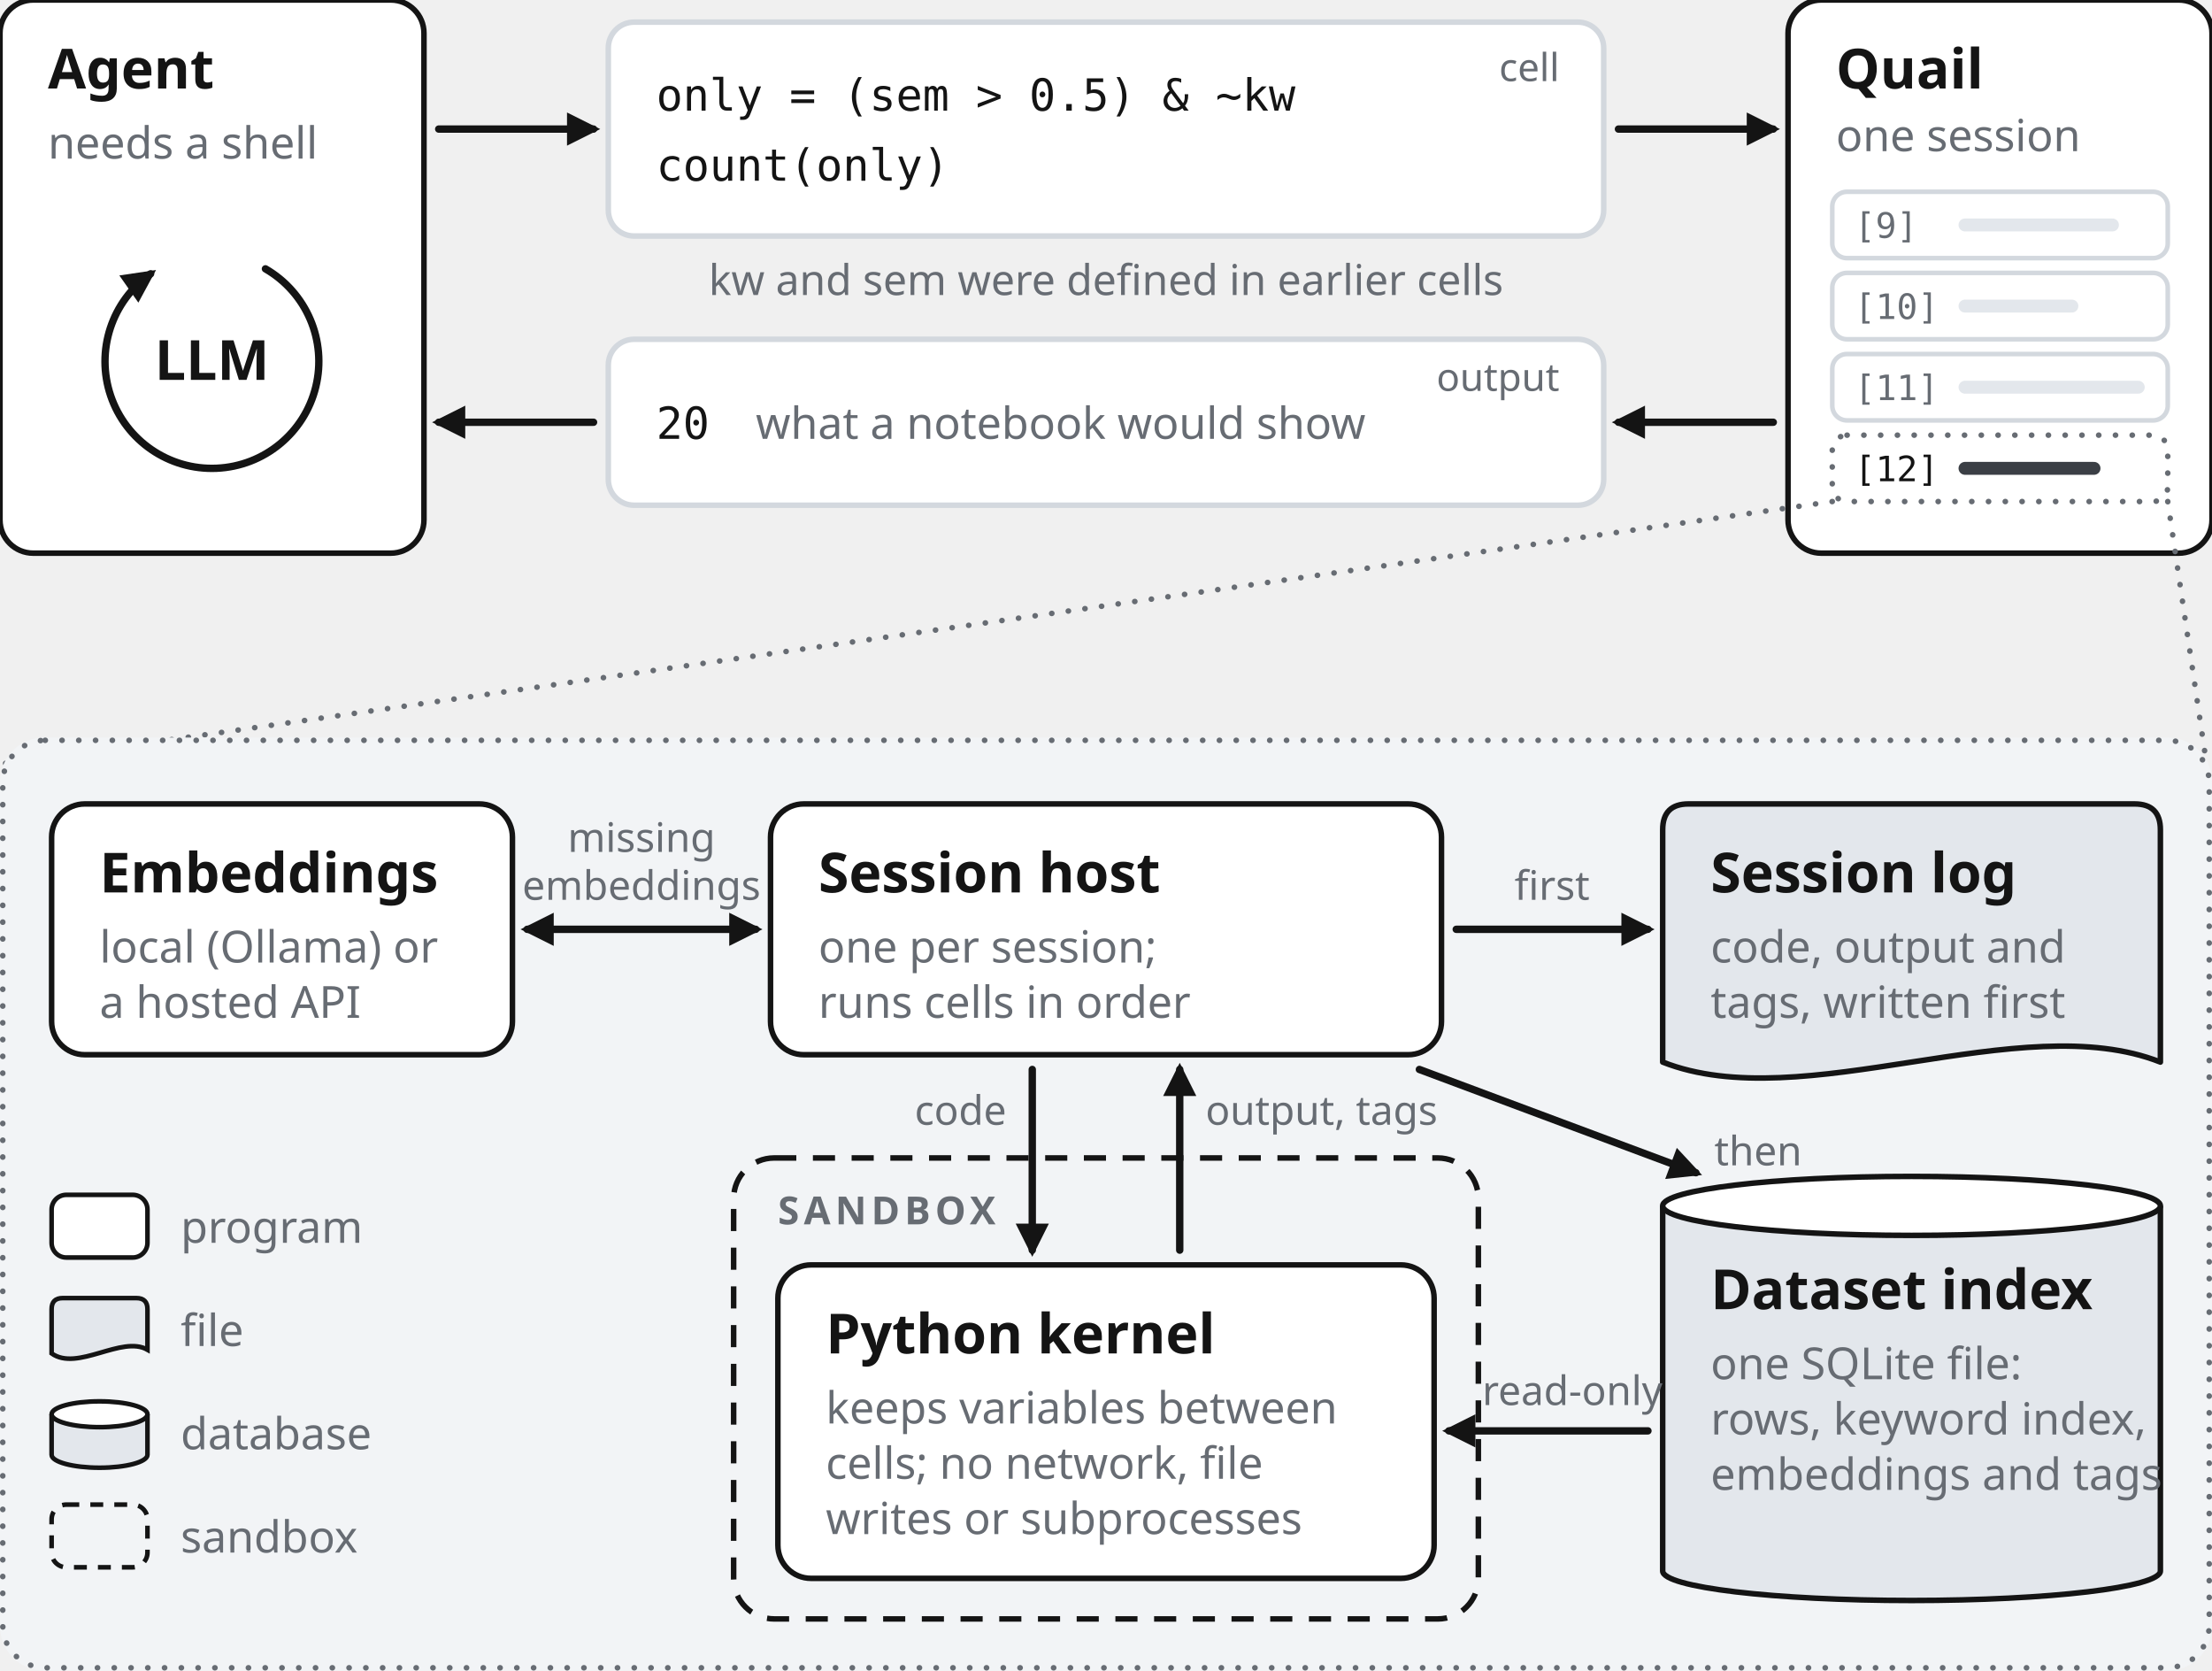
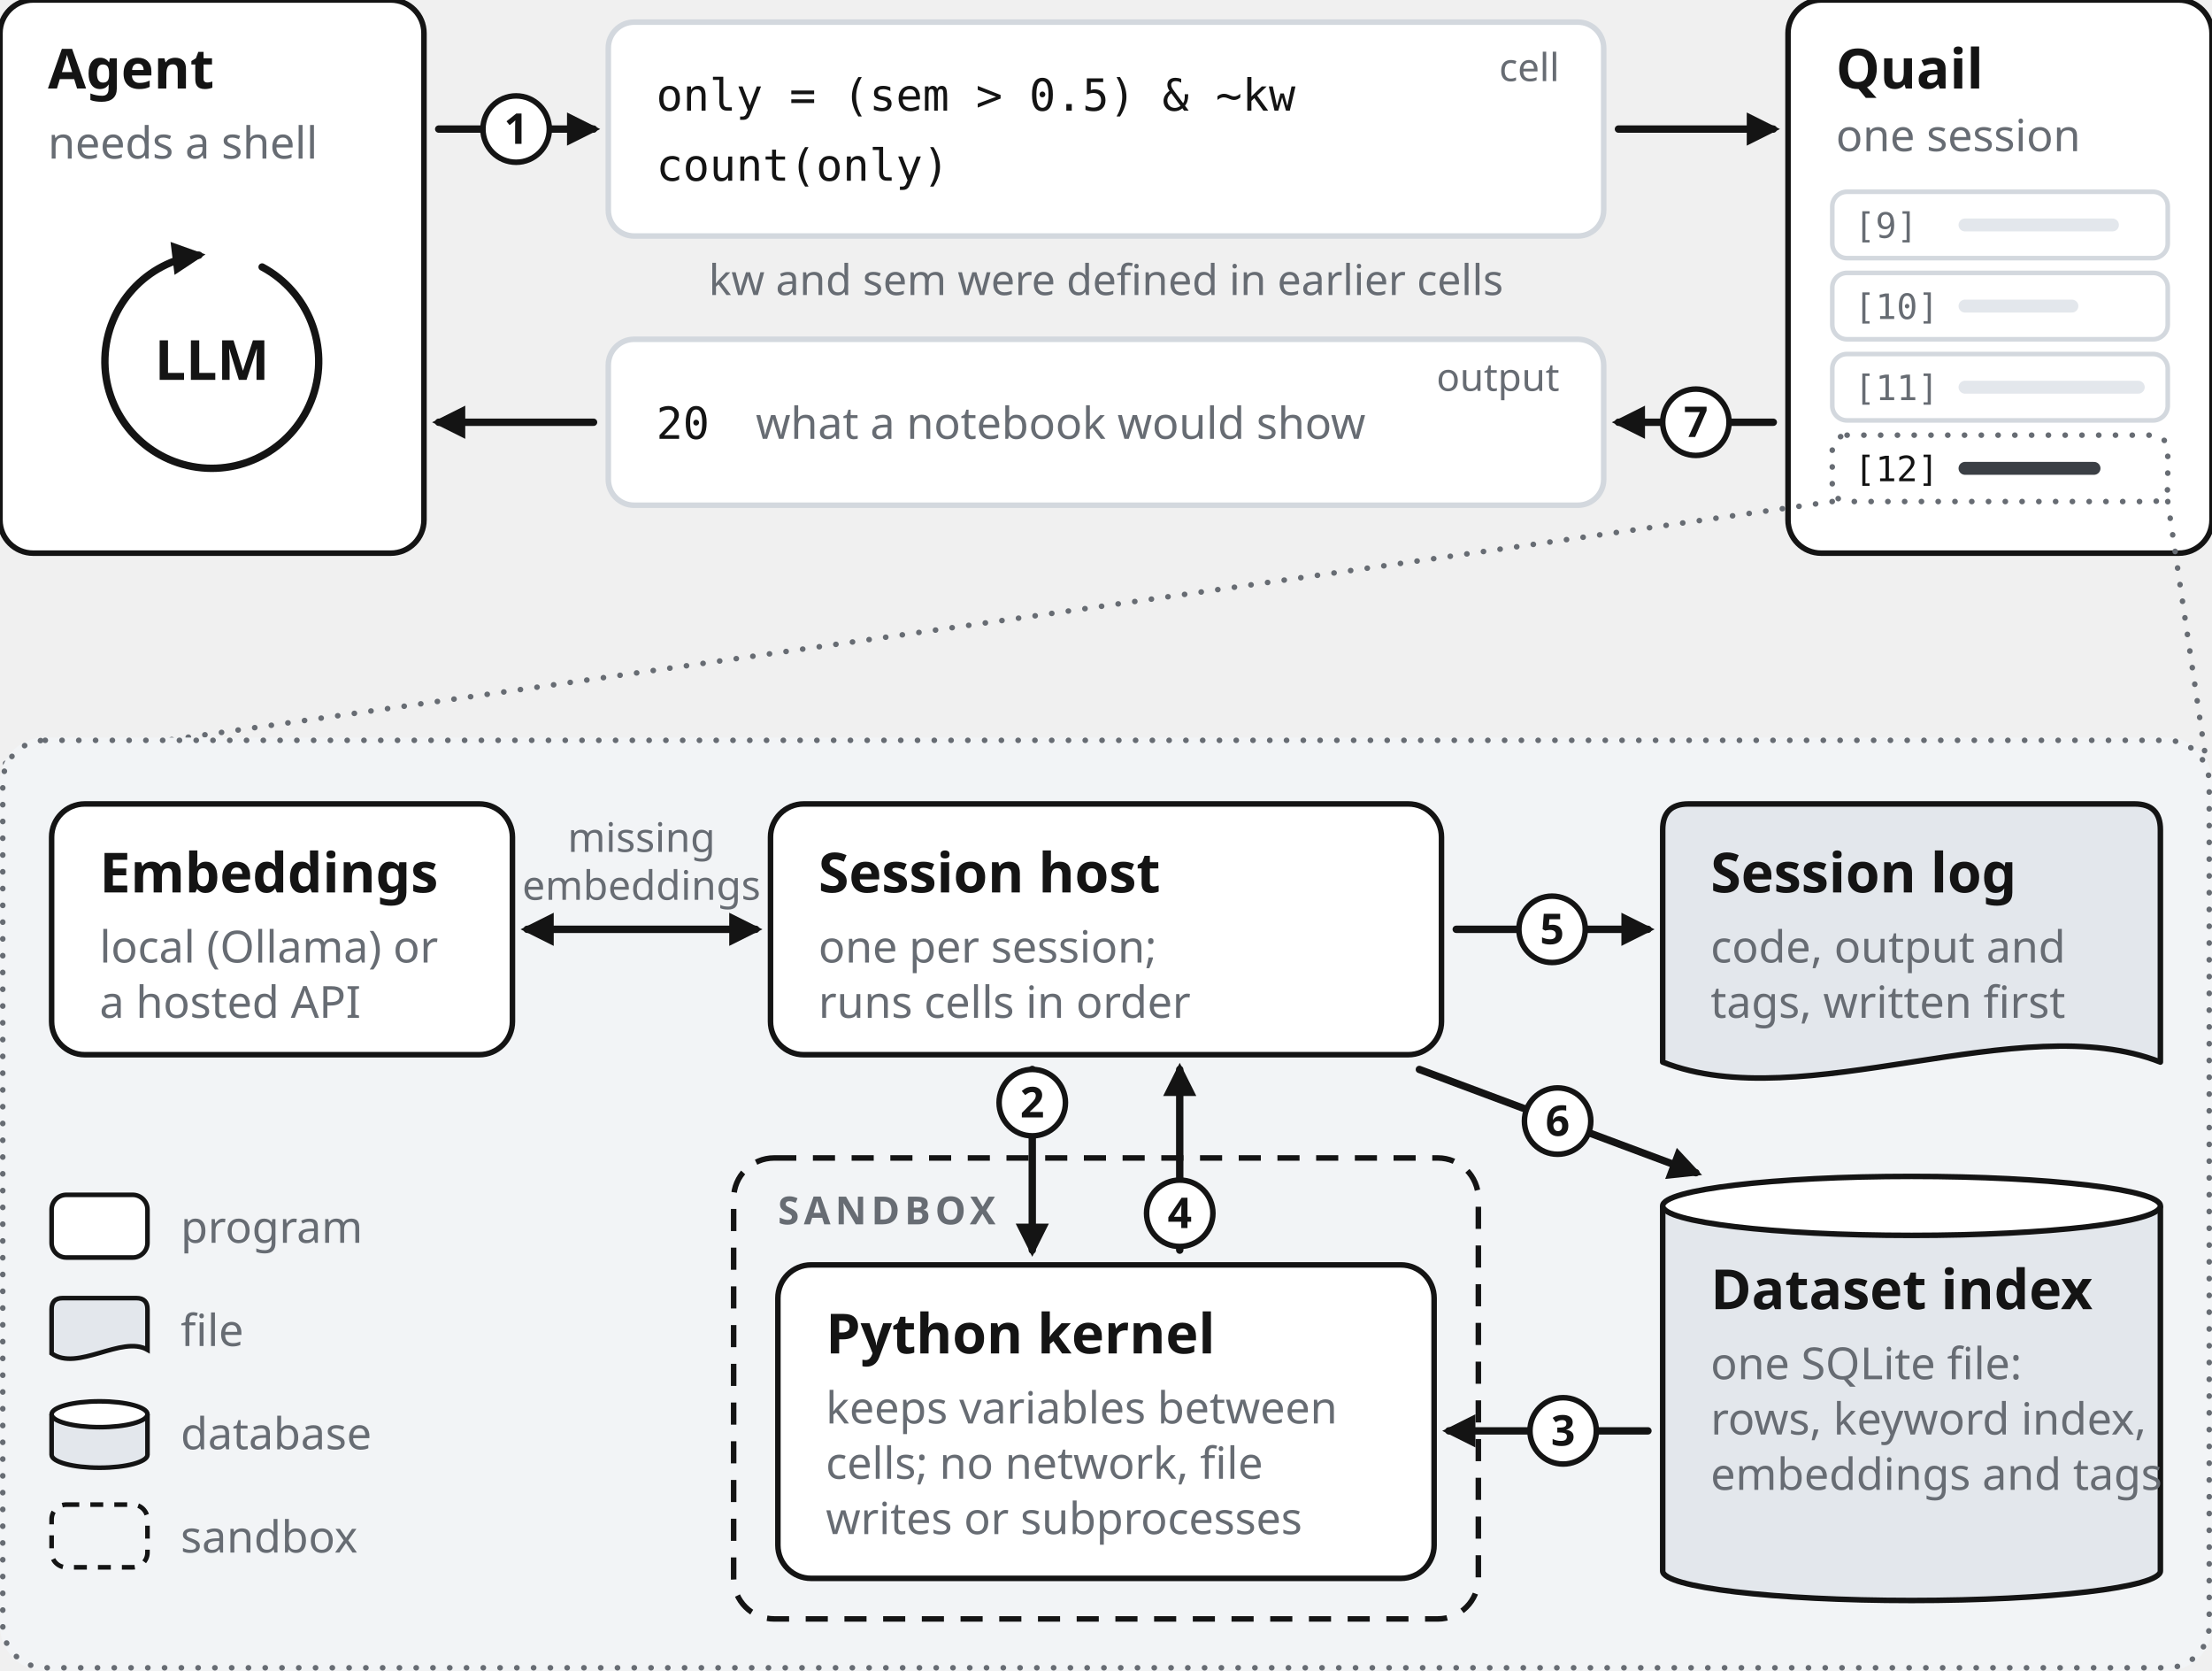
<svg xmlns="http://www.w3.org/2000/svg" viewBox="0 0 1200 906" width="1200" height="906">
  <style>
    text { font-family: 'Source Sans 3', sans-serif; fill: #141414; }
    .h { font-size: 30px; font-weight: 700; }
    .b { font-size: 25px; }
    .s { font-size: 24px; fill: #676C73; }
    .cap { font-size: 21px; font-weight: 700; letter-spacing: 2.5px; fill: #676C73; }
    .m { font-family: 'Source Code Pro', monospace; font-size: 24px; font-weight: 500; font-variant-ligatures: none; }
    .ln { fill: none; stroke: #141414; stroke-width: 4; stroke-linecap: round; stroke-linejoin: round; }
  </style>
  <defs>
    <marker id="a" viewBox="0 0 10 10" refX="8" refY="5" markerWidth="4.5" markerHeight="4.5" orient="auto-start-reverse">
      <path d="M0,0 L10,5 L0,10 z" fill="#141414" />
    </marker>
  </defs>
  <rect x="0" y="0" width="230" height="300" rx="18" fill="#fff" stroke="#141414" stroke-width="3" />
  <text class="h" x="26" y="48" style="font-size:30px">Agent</text>
  <text class="s" x="26" y="86">needs a shell</text>
-   <path class="ln" d="M144.0,145.8 A58,58 0 1 1 81.7,148.5" marker-end="url(#a)" style="stroke-width:4" />
+   <path class="ln" d="M142.2,144.8 A58,58 0 1 1 107.9,138.4" marker-end="url(#a)" style="stroke-width:4" />
  <text class="h" x="115" y="206" text-anchor="middle" style="font-size:30px">LLM</text>
  <rect x="970" y="0" width="230" height="300" rx="18" fill="#fff" stroke="#141414" stroke-width="3" />
  <text class="h" x="996" y="48">Quail</text>
  <text class="s" x="996" y="82">one session</text>
  <rect x="994" y="104" width="182" height="36" rx="8" fill="#fff" stroke="#D3D8DE" stroke-width="2.5" />
  <text class="m" x="1006" y="129" style="font-size:19px;fill:#676C73">[9]</text>
  <path d="M1066,122 H1146" fill="none" stroke="#E3E7EC" stroke-width="7" stroke-linecap="round" />
  <rect x="994" y="148" width="182" height="36" rx="8" fill="#fff" stroke="#D3D8DE" stroke-width="2.5" />
  <text class="m" x="1006" y="173" style="font-size:19px;fill:#676C73">[10]</text>
  <path d="M1066,166 H1124" fill="none" stroke="#E3E7EC" stroke-width="7" stroke-linecap="round" />
  <rect x="994" y="192" width="182" height="36" rx="8" fill="#fff" stroke="#D3D8DE" stroke-width="2.5" />
  <text class="m" x="1006" y="217" style="font-size:19px;fill:#676C73">[11]</text>
  <path d="M1066,210 H1160" fill="none" stroke="#E3E7EC" stroke-width="7" stroke-linecap="round" />
  <text class="m" x="1006" y="261" style="font-size:19px;fill:#141414">[12]</text>
  <path d="M1066,254 H1136" fill="none" stroke="#3B3F45" stroke-width="7" stroke-linecap="round" />
  <path class="ln" d="M238,70 L322,70" marker-end="url(#a)" />
  <rect x="330" y="12" width="540" height="116" rx="14" fill="#fff" stroke="#D3D8DE" stroke-width="3" />
  <text class="m" x="356" y="60">only = (sem &gt; 0.5) &amp; ~kw</text>
  <text class="m" x="356" y="98">count(only)</text>
  <text class="s" x="846" y="44" text-anchor="end" style="font-size:21px">cell</text>
  <path class="ln" d="M878,70 L962,70" marker-end="url(#a)" />
  <text class="s" x="600" y="160" text-anchor="middle" style="font-size:23px">kw and sem were defined in earlier cells</text>
  <path class="ln" d="M962,229 L878,229" marker-end="url(#a)" />
  <rect x="330" y="184" width="540" height="90" rx="14" fill="#fff" stroke="#D3D8DE" stroke-width="3" />
  <text class="m" x="356" y="238">20</text>
  <text class="s" x="846" y="212" text-anchor="end" style="font-size:21px">output</text>
  <text class="s" x="410" y="238">what a notebook would show</text>
  <path class="ln" d="M322,229 L238,229" marker-end="url(#a)" />
  <rect x="994" y="236" width="182" height="36" rx="8" fill="none" stroke="#676C73" stroke-width="3" stroke-linecap="round" stroke-dasharray="0.1 9" />
  <path d="M994,272 L3,414 M1176,272 L1197,414" fill="none" stroke="#676C73" stroke-width="3" stroke-linecap="round" stroke-dasharray="0.1 9" />
  <rect x="0" y="400" width="1200" height="506" rx="24" fill="#F2F4F6" />
  <rect x="1.5" y="401.5" width="1197" height="503" rx="23" fill="none" stroke="#676C73" stroke-width="3" stroke-linecap="round" stroke-dasharray="0.1 9" />
  <rect x="28" y="436" width="250" height="136" rx="18" fill="#fff" stroke="#141414" stroke-width="3" />
  <text class="h" x="54" y="484" style="font-size:30px">Embeddings</text>
  <text class="s" x="54" y="522">local (Ollama) or</text>
  <text class="s" x="54" y="552">a hosted API</text>
  <rect x="418" y="436" width="364" height="136" rx="18" fill="#fff" stroke="#141414" stroke-width="3" />
  <text class="h" x="444" y="484" style="font-size:30px">Session host</text>
  <text class="s" x="444" y="522">one per session;</text>
  <text class="s" x="444" y="552">runs cells in order</text>
  <path d="M916,436 H1158 Q1172,436 1172,450 V576 C1096,546 978,606 902,576 V450 Q902,436 916,436 Z" fill="#E3E7EC" stroke="#141414" stroke-width="3" stroke-linejoin="round" />
  <text class="h" x="928" y="484" style="font-size:30px">Session log</text>
  <text class="s" x="928" y="522">code, output and</text>
  <text class="s" x="928" y="552">tags, written first</text>
  <rect x="398" y="628" width="404" height="250" rx="22" fill="none" stroke="#141414" stroke-width="3" stroke-dasharray="12 9" />
  <text class="cap" x="422" y="664">SANDBOX</text>
  <rect x="422" y="686" width="356" height="170" rx="18" fill="#fff" stroke="#141414" stroke-width="3" />
  <text class="h" x="448" y="734" style="font-size:30px">Python kernel</text>
  <text class="s" x="448" y="772">keeps variables between</text>
  <text class="s" x="448" y="802">cells; no network, file</text>
  <text class="s" x="448" y="832">writes or subprocesses</text>
  <path d="M902,654 V852 A135.0,16 0 0 0 1172,852 V654" fill="#E3E7EC" stroke="#141414" stroke-width="3" />
  <ellipse cx="1037.0" cy="654" rx="135.0" ry="16" fill="#fff" stroke="#141414" stroke-width="3" />
  <text class="h" x="928" y="710" style="font-size:30px">Dataset index</text>
  <text class="s" x="928" y="748">one SQLite file:</text>
  <text class="s" x="928" y="778">rows, keyword index,</text>
  <text class="s" x="928" y="808">embeddings and tags</text>
  <path class="ln" d="M286,504 L410,504" marker-end="url(#a)" marker-start="url(#a)" />
  <text class="s" x="348" y="462" text-anchor="middle" style="font-size:22px">missing</text>
  <text class="s" x="348" y="488" text-anchor="middle" style="font-size:22px">embeddings</text>
  <path class="ln" d="M790,504 L894,504" marker-end="url(#a)" />
-   <text class="s" x="842" y="488" text-anchor="middle" style="font-size:22px">first</text>
  <path class="ln" d="M560,580 L560,678" marker-end="url(#a)" />
-   <text class="s" x="546" y="610" text-anchor="end" style="font-size:22px">code</text>
  <path class="ln" d="M640,678 L640,580" marker-end="url(#a)" />
-   <text class="s" x="654" y="610" style="font-size:22px">output, tags</text>
  <path class="ln" d="M770,580 L920,636" marker-end="url(#a)" />
-   <text class="s" x="930" y="632" style="font-size:22px">then</text>
  <path class="ln" d="M894,776 L786,776" marker-end="url(#a)" />
-   <text class="s" x="853" y="762" text-anchor="middle" style="font-size:22px">read-only</text>
+   <circle cx="280" cy="70" r="18" fill="#fff" stroke="#141414" stroke-width="3" />
+   <text class="h" x="280" y="78" text-anchor="middle" style="font-size:23px">1</text>
+   <circle cx="560" cy="598" r="18" fill="#fff" stroke="#141414" stroke-width="3" />
+   <text class="h" x="560" y="606" text-anchor="middle" style="font-size:23px">2</text>
+   <circle cx="848" cy="776" r="18" fill="#fff" stroke="#141414" stroke-width="3" />
+   <text class="h" x="848" y="784" text-anchor="middle" style="font-size:23px">3</text>
+   <circle cx="640" cy="658" r="18" fill="#fff" stroke="#141414" stroke-width="3" />
+   <text class="h" x="640" y="666" text-anchor="middle" style="font-size:23px">4</text>
+   <circle cx="842" cy="504" r="18" fill="#fff" stroke="#141414" stroke-width="3" />
+   <text class="h" x="842" y="512" text-anchor="middle" style="font-size:23px">5</text>
+   <circle cx="845" cy="608" r="18" fill="#fff" stroke="#141414" stroke-width="3" />
+   <text class="h" x="845" y="616" text-anchor="middle" style="font-size:23px">6</text>
+   <circle cx="920" cy="229" r="18" fill="#fff" stroke="#141414" stroke-width="3" />
+   <text class="h" x="920" y="237" text-anchor="middle" style="font-size:23px">7</text>
  <rect x="28" y="648" width="52" height="34" rx="8" fill="#fff" stroke="#141414" stroke-width="2.5" />
  <text class="s" x="98" y="674">program</text>
  <path d="M34,704 H74 Q80,704 80,710 V732 C66,724 42,744 28,734 V710 Q28,704 34,704 Z" fill="#E3E7EC" stroke="#141414" stroke-width="2.5" />
  <text class="s" x="98" y="730">file</text>
  <path d="M28,767 V789 A26,7 0 0 0 80,789 V767" fill="#E3E7EC" stroke="#141414" stroke-width="2.5" />
  <ellipse cx="54" cy="767" rx="26" ry="7" fill="#fff" stroke="#141414" stroke-width="2.5" />
  <text class="s" x="98" y="786">database</text>
  <rect x="28" y="816" width="52" height="34" rx="8" fill="none" stroke="#141414" stroke-width="2.5" stroke-dasharray="7 6" />
  <text class="s" x="98" y="842">sandbox</text>
</svg>
